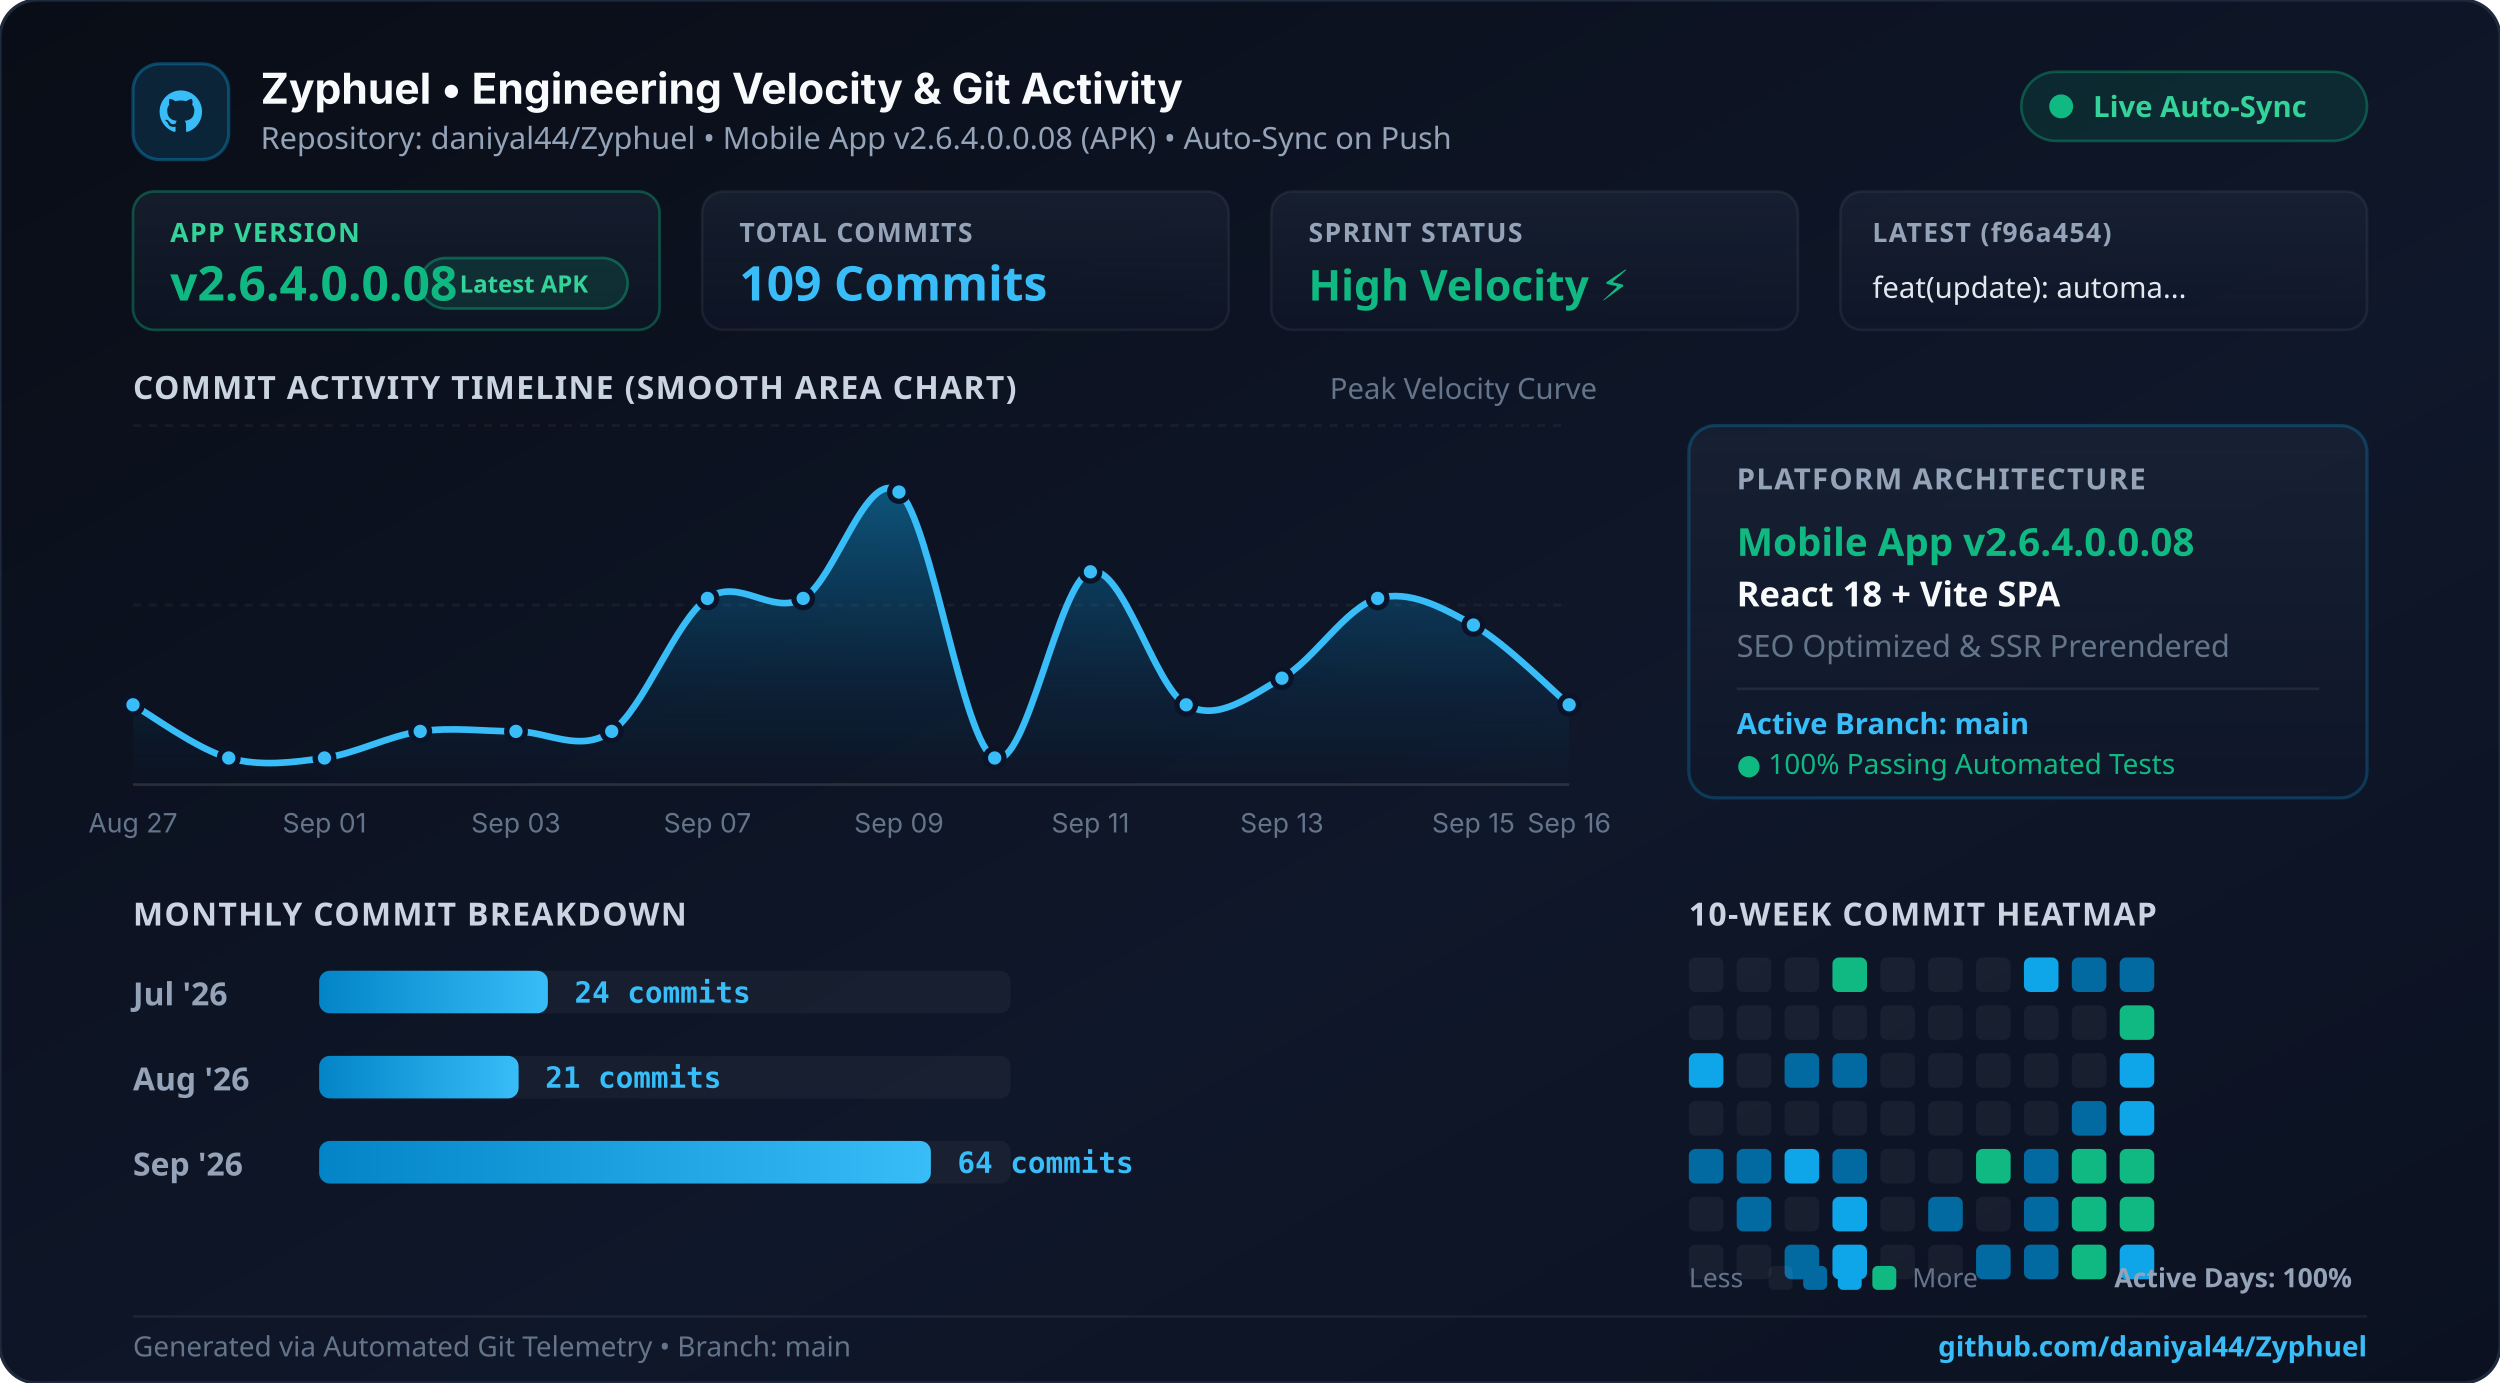
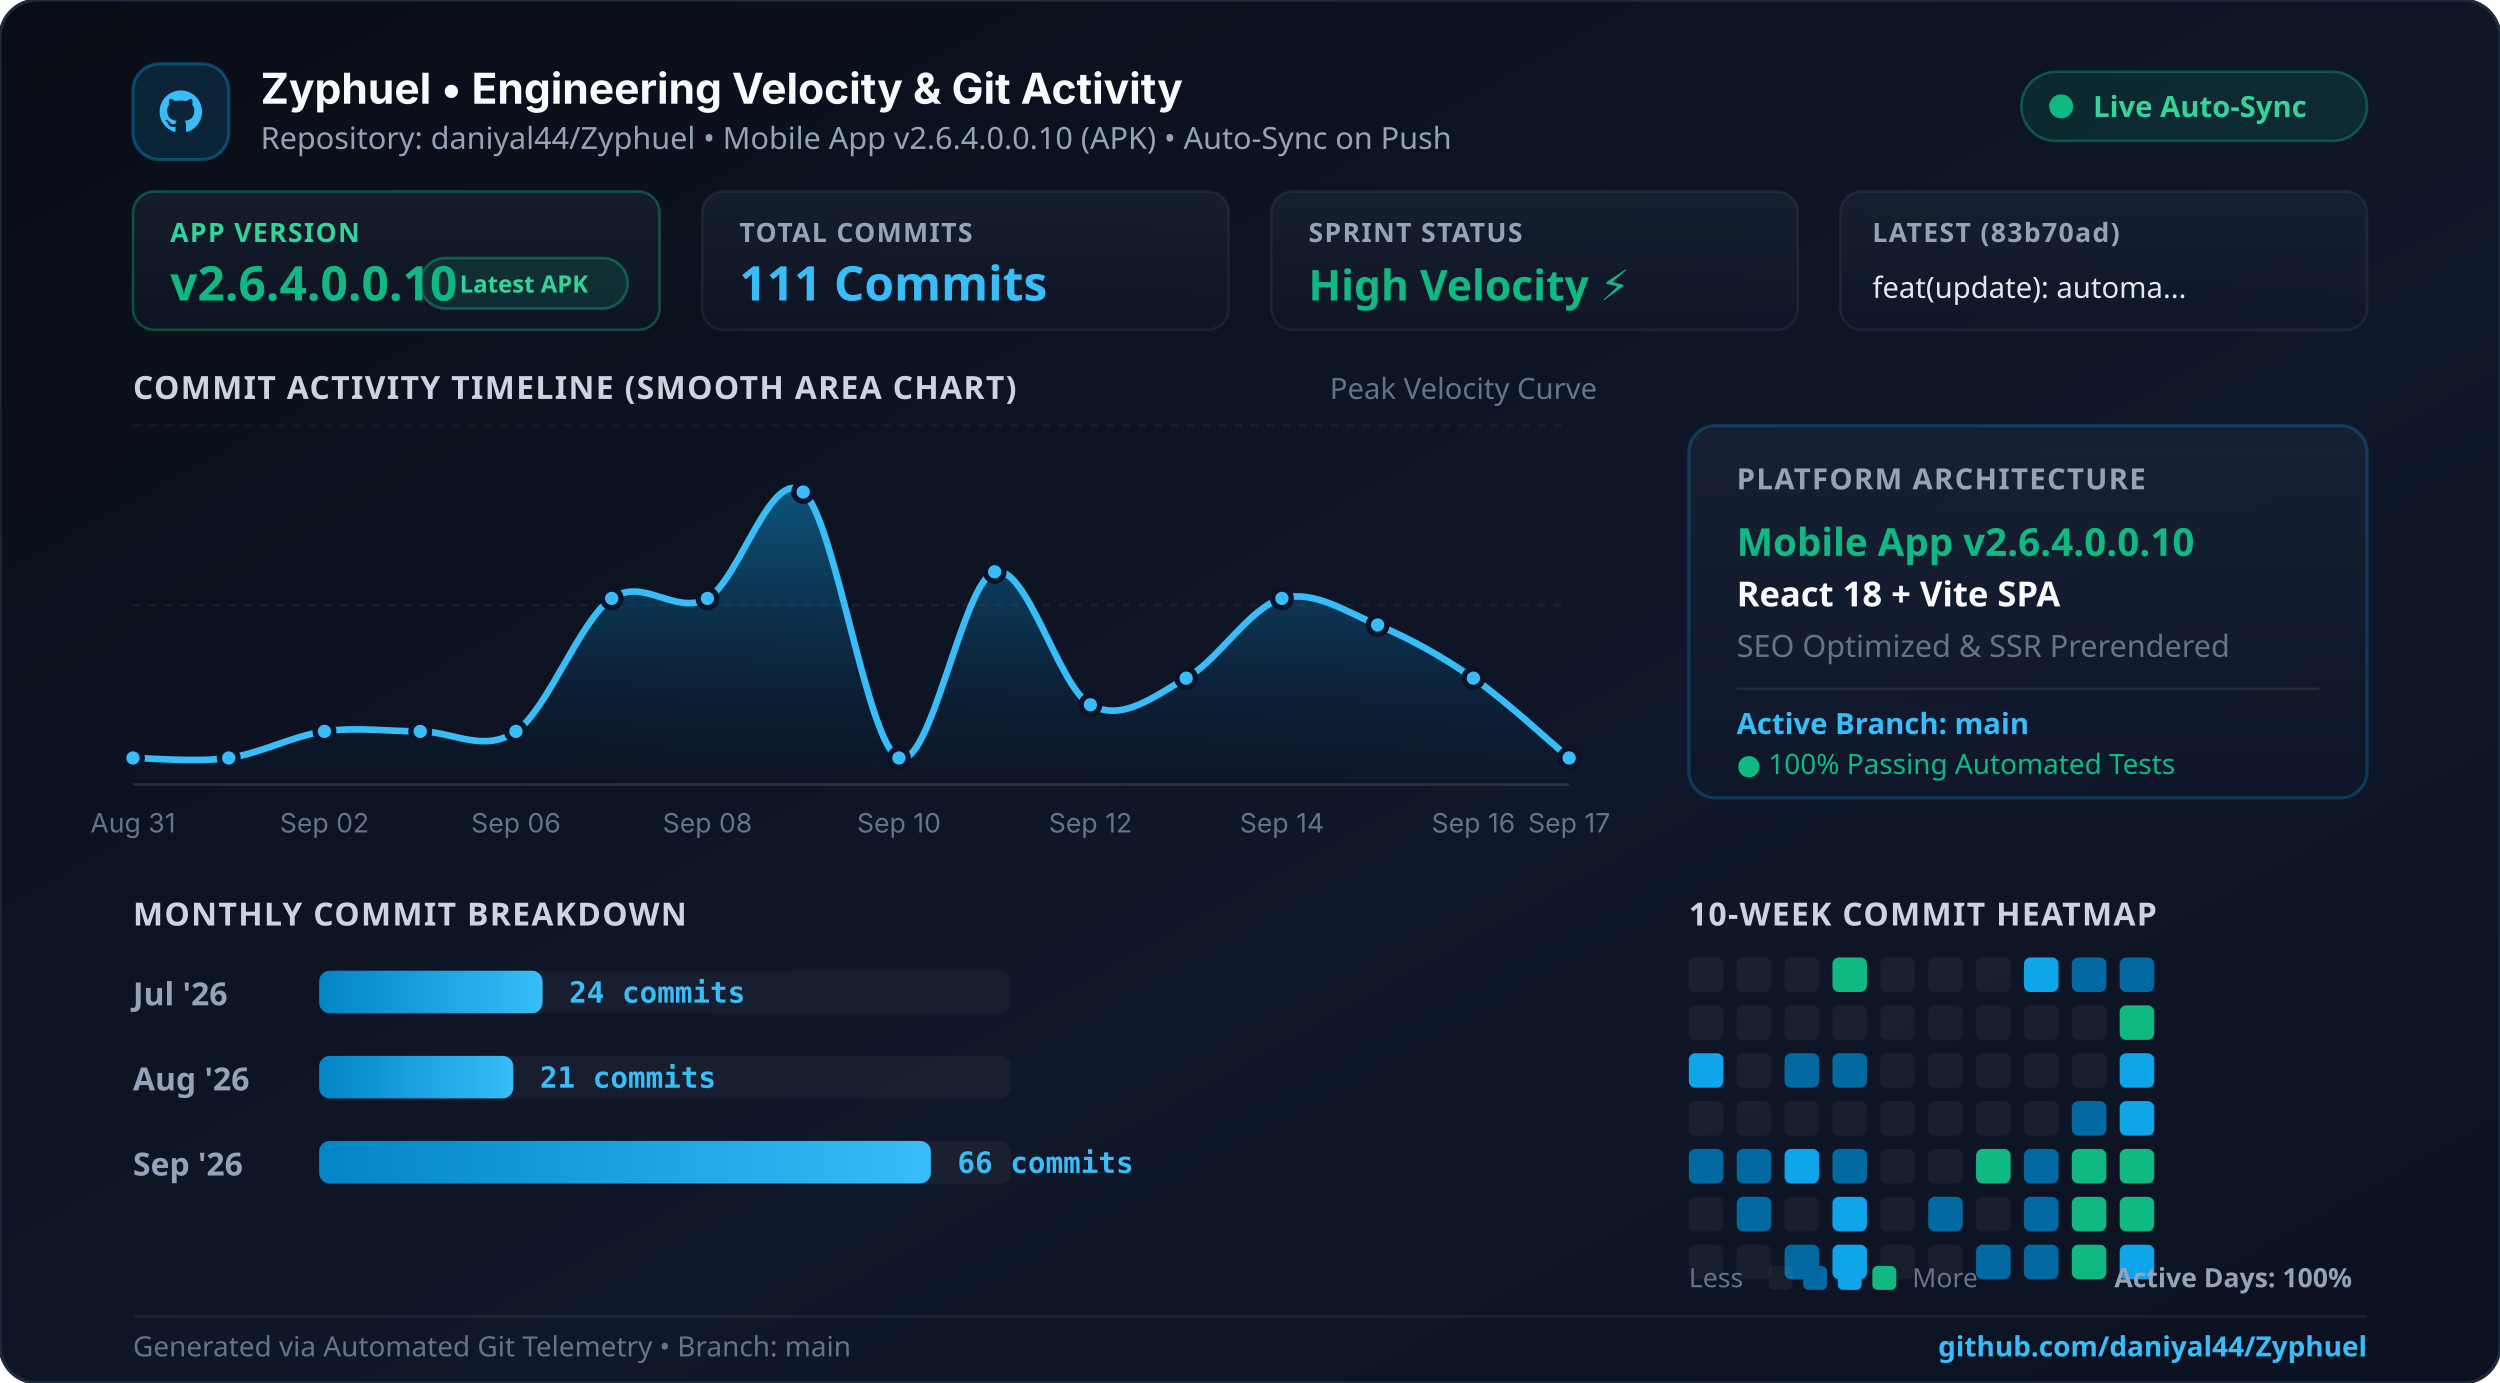
<svg xmlns="http://www.w3.org/2000/svg" width="940" height="520" viewBox="0 0 940 520" fill="none">
  <defs>
    <linearGradient id="bgGrad" x1="0%" y1="0%" x2="100%" y2="100%">
      <stop offset="0%" stop-color="#090d16" />
      <stop offset="60%" stop-color="#0f172a" />
      <stop offset="100%" stop-color="#0b1120" />
    </linearGradient>
    <linearGradient id="cardGrad" x1="0%" y1="0%" x2="0%" y2="100%">
      <stop offset="0%" stop-color="rgba(30, 41, 59, 0.55)" />
      <stop offset="100%" stop-color="rgba(15, 23, 42, 0.45)" />
    </linearGradient>
    <linearGradient id="areaGrad" x1="0%" y1="0%" x2="0%" y2="100%">
      <stop offset="0%" stop-color="#0ea5e9" stop-opacity="0.45" />
      <stop offset="70%" stop-color="#0284c7" stop-opacity="0.1" />
      <stop offset="100%" stop-color="#0284c7" stop-opacity="0.0" />
    </linearGradient>
    <linearGradient id="cyanGrad" x1="0%" y1="0%" x2="100%" y2="0%">
      <stop offset="0%" stop-color="#0284c7" />
      <stop offset="100%" stop-color="#38bdf8" />
    </linearGradient>
    <linearGradient id="topGlow" x1="0%" y1="0%" x2="100%" y2="0%">
      <stop offset="0%" stop-color="#0284c7" stop-opacity="0" />
      <stop offset="40%" stop-color="#38bdf8" stop-opacity="0.9" />
      <stop offset="70%" stop-color="#10b981" stop-opacity="0.8" />
      <stop offset="100%" stop-color="#10b981" stop-opacity="0" />
    </linearGradient>
  </defs>
  <rect width="940" height="520" rx="14" fill="url(#bgGrad)" stroke="#1e293b" stroke-width="1.2" />
  <line x1="60" y1="1.5" x2="880" y2="1.5" stroke="url(#topGlow)" stroke-width="2.5" />
  <g transform="translate(50, 24)">
    <rect width="36" height="36" rx="10" fill="rgba(14, 165, 233, 0.15)" stroke="rgba(14, 165, 233, 0.35)" stroke-width="1.2" />
    <path d="M18 10 C13.58 10 10 13.58 10 18 C10 21.54 12.29 24.53 15.47 25.59 C15.87 25.66 16.02 25.42 16.02 25.21 C16.02 25.02 16.01 24.39 16.01 23.63 C13.79 24.11 13.32 22.68 13.32 22.68 C12.95 21.76 12.43 21.51 12.43 21.51 C11.71 21.01 12.49 21.02 12.49 21.02 C13.28 21.08 13.7 21.84 13.7 21.84 C14.41 23.05 15.56 22.7 16.01 22.5 C16.08 21.99 16.29 21.63 16.51 21.43 C14.73 21.23 12.87 20.54 12.87 17.48 C12.87 16.61 13.18 15.9 13.69 15.34 C13.61 15.14 13.33 14.33 13.77 13.23 C13.77 13.23 14.44 13.01 15.97 14.05 C16.61 13.87 17.29 13.78 17.97 13.78 C18.65 13.78 19.33 13.87 19.97 14.05 C21.5 13.01 22.17 13.23 22.17 13.23 C22.61 14.33 22.33 15.14 22.25 15.34 C22.77 15.9 23.07 16.61 23.07 17.48 C23.07 20.55 21.2 21.23 19.42 21.43 C19.7 21.68 19.96 22.16 19.96 22.9 C19.96 23.95 19.95 24.8 19.95 25.21 C19.95 25.42 20.1 25.67 20.5 25.59 C23.68 24.53 25.97 21.54 25.97 18 C25.97 13.58 22.39 10 18 10 Z" fill="#38bdf8" />
    <text x="48" y="15" fill="#f8fafc" font-family="system-ui, -apple-system, sans-serif" font-size="16" font-weight="700">Zyphuel • Engineering Velocity &amp; Git Activity</text>
-     <text x="48" y="32" fill="#94a3b8" font-family="system-ui, sans-serif" font-size="11.5">Repository: daniyal44/Zyphuel • Mobile App v2.6.4.0.0.08 (APK) • Auto-Sync on Push</text>
+     <text x="48" y="32" fill="#94a3b8" font-family="system-ui, sans-serif" font-size="11.5">Repository: daniyal44/Zyphuel • Mobile App v2.6.4.0.0.10 (APK) • Auto-Sync on Push</text>
    <rect x="710" y="3" width="130" height="26" rx="13" fill="rgba(16, 185, 129, 0.12)" stroke="rgba(16, 185, 129, 0.35)" stroke-width="1" />
    <circle cx="725" cy="16" r="4.5" fill="#10b981" />
    <text x="737" y="20" fill="#34d399" font-family="system-ui, sans-serif" font-size="11" font-weight="700">Live Auto-Sync</text>
  </g>
  <g transform="translate(50, 72)">
    <rect x="0" y="0" width="198" height="52" rx="8" fill="url(#cardGrad)" stroke="rgba(16, 185, 129, 0.35)" />
    <text x="14" y="19" fill="#34d399" font-family="system-ui, sans-serif" font-size="10" font-weight="700" letter-spacing="0.5">APP VERSION</text>
-     <text x="14" y="41" fill="#10b981" font-family="system-ui, sans-serif" font-size="18" font-weight="800">v2.6.4.0.0.08</text>
+     <text x="14" y="41" fill="#10b981" font-family="system-ui, sans-serif" font-size="18" font-weight="800">v2.6.4.0.0.10</text>
    <rect x="108" y="25" width="78" height="19" rx="9.5" fill="rgba(16, 185, 129, 0.15)" stroke="rgba(16, 185, 129, 0.4)" stroke-width="1" />
    <text x="147" y="38" fill="#34d399" font-family="system-ui, sans-serif" font-size="9" font-weight="700" text-anchor="middle">Latest APK</text>
    <rect x="214" y="0" width="198" height="52" rx="8" fill="url(#cardGrad)" stroke="rgba(255,255,255,0.06)" />
    <text x="228" y="19" fill="#94a3b8" font-family="system-ui, sans-serif" font-size="10" font-weight="700" letter-spacing="0.5">TOTAL COMMITS</text>
-     <text x="228" y="41" fill="#38bdf8" font-family="system-ui, sans-serif" font-size="18" font-weight="800">109 Commits</text>
+     <text x="228" y="41" fill="#38bdf8" font-family="system-ui, sans-serif" font-size="18" font-weight="800">111 Commits</text>
    <rect x="428" y="0" width="198" height="52" rx="8" fill="url(#cardGrad)" stroke="rgba(255,255,255,0.06)" />
    <text x="442" y="19" fill="#94a3b8" font-family="system-ui, sans-serif" font-size="10" font-weight="700" letter-spacing="0.5">SPRINT STATUS</text>
    <text x="442" y="41" fill="#10b981" font-family="system-ui, sans-serif" font-size="16" font-weight="800">High Velocity ⚡</text>
    <rect x="642" y="0" width="198" height="52" rx="8" fill="url(#cardGrad)" stroke="rgba(255,255,255,0.06)" />
-     <text x="654" y="19" fill="#94a3b8" font-family="system-ui, sans-serif" font-size="10" font-weight="700" letter-spacing="0.5">LATEST (f96a454)</text>
+     <text x="654" y="19" fill="#94a3b8" font-family="system-ui, sans-serif" font-size="10" font-weight="700" letter-spacing="0.5">LATEST (83b70ad)</text>
    <text x="654" y="40" fill="#e2e8f0" font-family="system-ui, sans-serif" font-size="11" font-weight="500">feat(update): automa...</text>
  </g>
  <text x="50" y="150" fill="#cbd5e1" font-family="system-ui, sans-serif" font-size="12" font-weight="700" letter-spacing="0.5">COMMIT ACTIVITY TIMELINE (SMOOTH AREA CHART)</text>
  <text x="500" y="150" fill="#64748b" font-family="system-ui, sans-serif" font-size="11">Peak Velocity Curve</text>
  <line x1="50" y1="160" x2="590" y2="160" stroke="rgba(255,255,255,0.05)" stroke-dasharray="3 3" />
  <line x1="50" y1="227.5" x2="590" y2="227.5" stroke="rgba(255,255,255,0.05)" stroke-dasharray="3 3" />
  <line x1="50" y1="295" x2="590" y2="295" stroke="rgba(255,255,255,0.12)" />
-   <path d="M 50.0 265.0 C 56.0 268.3, 74.0 281.7, 86.0 285.0 C 98.0 288.3, 110.0 286.7, 122.0 285.0 C 134.0 283.3, 146.0 276.7, 158.0 275.0 C 170.0 273.3, 182.0 275.0, 194.0 275.0 C 206.0 275.0, 218.0 283.3, 230.0 275.0 C 242.0 266.7, 254.0 233.3, 266.0 225.0 C 278.0 216.7, 290.0 231.7, 302.0 225.0 C 314.0 218.3, 326.0 175.0, 338.0 185.0 C 350.0 195.0, 362.0 280.0, 374.0 285.0 C 386.0 290.0, 398.0 218.3, 410.0 215.0 C 422.0 211.7, 434.0 258.3, 446.0 265.0 C 458.0 271.7, 470.0 261.7, 482.0 255.0 C 494.0 248.3, 506.0 228.3, 518.0 225.0 C 530.0 221.7, 542.0 228.3, 554.0 235.0 C 566.0 241.7, 584.0 260.0, 590.0 265.0 L 590.0 295.0 L 50.0 295.0 Z" fill="url(#areaGrad)" />
-   <path d="M 50.0 265.0 C 56.0 268.3, 74.0 281.7, 86.0 285.0 C 98.0 288.3, 110.0 286.7, 122.0 285.0 C 134.0 283.3, 146.0 276.7, 158.0 275.0 C 170.0 273.3, 182.0 275.0, 194.0 275.0 C 206.0 275.0, 218.0 283.3, 230.0 275.0 C 242.0 266.7, 254.0 233.3, 266.0 225.0 C 278.0 216.7, 290.0 231.7, 302.0 225.0 C 314.0 218.3, 326.0 175.0, 338.0 185.0 C 350.0 195.0, 362.0 280.0, 374.0 285.0 C 386.0 290.0, 398.0 218.3, 410.0 215.0 C 422.0 211.7, 434.0 258.3, 446.0 265.0 C 458.0 271.7, 470.0 261.7, 482.0 255.0 C 494.0 248.3, 506.0 228.3, 518.0 225.0 C 530.0 221.7, 542.0 228.3, 554.0 235.0 C 566.0 241.7, 584.0 260.0, 590.0 265.0" fill="none" stroke="#38bdf8" stroke-width="2.5" stroke-linecap="round" />
-   <circle cx="50.0" cy="265.0" r="3.5" fill="#38bdf8" stroke="#0b1329" stroke-width="2" />
-   <text x="50.0" y="313" fill="#64748b" font-family="system-ui, -apple-system, sans-serif" font-size="10" text-anchor="middle">Aug 27</text>
+   <path d="M 50.0 285.0 C 56.0 285.0, 74.0 286.7, 86.0 285.0 C 98.0 283.3, 110.0 276.7, 122.0 275.0 C 134.0 273.3, 146.0 275.0, 158.0 275.0 C 170.0 275.0, 182.0 283.3, 194.0 275.0 C 206.0 266.7, 218.0 233.3, 230.0 225.0 C 242.0 216.7, 254.0 231.7, 266.0 225.0 C 278.0 218.3, 290.0 175.0, 302.0 185.0 C 314.0 195.0, 326.0 280.0, 338.0 285.0 C 350.0 290.0, 362.0 218.3, 374.0 215.0 C 386.0 211.7, 398.0 258.3, 410.0 265.0 C 422.0 271.7, 434.0 261.7, 446.0 255.0 C 458.0 248.3, 470.0 228.3, 482.0 225.0 C 494.0 221.7, 506.0 230.0, 518.0 235.0 C 530.0 240.0, 542.0 246.7, 554.0 255.0 C 566.0 263.3, 584.0 280.0, 590.0 285.0 L 590.0 295.0 L 50.0 295.0 Z" fill="url(#areaGrad)" />
+   <path d="M 50.0 285.0 C 56.0 285.0, 74.0 286.7, 86.0 285.0 C 98.0 283.3, 110.0 276.7, 122.0 275.0 C 134.0 273.3, 146.0 275.0, 158.0 275.0 C 170.0 275.0, 182.0 283.3, 194.0 275.0 C 206.0 266.7, 218.0 233.3, 230.0 225.0 C 242.0 216.7, 254.0 231.7, 266.0 225.0 C 278.0 218.3, 290.0 175.0, 302.0 185.0 C 314.0 195.0, 326.0 280.0, 338.0 285.0 C 350.0 290.0, 362.0 218.3, 374.0 215.0 C 386.0 211.7, 398.0 258.3, 410.0 265.0 C 422.0 271.7, 434.0 261.7, 446.0 255.0 C 458.0 248.3, 470.0 228.3, 482.0 225.0 C 494.0 221.7, 506.0 230.0, 518.0 235.0 C 530.0 240.0, 542.0 246.7, 554.0 255.0 C 566.0 263.3, 584.0 280.0, 590.0 285.0" fill="none" stroke="#38bdf8" stroke-width="2.5" stroke-linecap="round" />
+   <circle cx="50.0" cy="285.0" r="3.5" fill="#38bdf8" stroke="#0b1329" stroke-width="2" />
+   <text x="50.0" y="313" fill="#64748b" font-family="system-ui, -apple-system, sans-serif" font-size="10" text-anchor="middle">Aug 31</text>
  <circle cx="86.0" cy="285.0" r="3.5" fill="#38bdf8" stroke="#0b1329" stroke-width="2" />
-   <circle cx="122.0" cy="285.0" r="3.5" fill="#38bdf8" stroke="#0b1329" stroke-width="2" />
-   <text x="122.0" y="313" fill="#64748b" font-family="system-ui, -apple-system, sans-serif" font-size="10" text-anchor="middle">Sep 01</text>
+   <circle cx="122.0" cy="275.0" r="3.5" fill="#38bdf8" stroke="#0b1329" stroke-width="2" />
+   <text x="122.0" y="313" fill="#64748b" font-family="system-ui, -apple-system, sans-serif" font-size="10" text-anchor="middle">Sep 02</text>
  <circle cx="158.0" cy="275.0" r="3.5" fill="#38bdf8" stroke="#0b1329" stroke-width="2" />
  <circle cx="194.0" cy="275.0" r="3.5" fill="#38bdf8" stroke="#0b1329" stroke-width="2" />
-   <text x="194.0" y="313" fill="#64748b" font-family="system-ui, -apple-system, sans-serif" font-size="10" text-anchor="middle">Sep 03</text>
-   <circle cx="230.0" cy="275.0" r="3.5" fill="#38bdf8" stroke="#0b1329" stroke-width="2" />
+   <text x="194.0" y="313" fill="#64748b" font-family="system-ui, -apple-system, sans-serif" font-size="10" text-anchor="middle">Sep 06</text>
+   <circle cx="230.0" cy="225.0" r="3.5" fill="#38bdf8" stroke="#0b1329" stroke-width="2" />
  <circle cx="266.0" cy="225.0" r="3.5" fill="#38bdf8" stroke="#0b1329" stroke-width="2" />
-   <text x="266.0" y="313" fill="#64748b" font-family="system-ui, -apple-system, sans-serif" font-size="10" text-anchor="middle">Sep 07</text>
-   <circle cx="302.0" cy="225.0" r="3.5" fill="#38bdf8" stroke="#0b1329" stroke-width="2" />
-   <circle cx="338.0" cy="185.0" r="3.5" fill="#38bdf8" stroke="#0b1329" stroke-width="2" />
-   <text x="338.0" y="313" fill="#64748b" font-family="system-ui, -apple-system, sans-serif" font-size="10" text-anchor="middle">Sep 09</text>
-   <circle cx="374.0" cy="285.0" r="3.5" fill="#38bdf8" stroke="#0b1329" stroke-width="2" />
-   <circle cx="410.0" cy="215.0" r="3.5" fill="#38bdf8" stroke="#0b1329" stroke-width="2" />
-   <text x="410.0" y="313" fill="#64748b" font-family="system-ui, -apple-system, sans-serif" font-size="10" text-anchor="middle">Sep 11</text>
-   <circle cx="446.0" cy="265.0" r="3.5" fill="#38bdf8" stroke="#0b1329" stroke-width="2" />
-   <circle cx="482.0" cy="255.0" r="3.5" fill="#38bdf8" stroke="#0b1329" stroke-width="2" />
-   <text x="482.0" y="313" fill="#64748b" font-family="system-ui, -apple-system, sans-serif" font-size="10" text-anchor="middle">Sep 13</text>
-   <circle cx="518.0" cy="225.0" r="3.5" fill="#38bdf8" stroke="#0b1329" stroke-width="2" />
-   <circle cx="554.0" cy="235.0" r="3.5" fill="#38bdf8" stroke="#0b1329" stroke-width="2" />
-   <text x="554.0" y="313" fill="#64748b" font-family="system-ui, -apple-system, sans-serif" font-size="10" text-anchor="middle">Sep 15</text>
-   <circle cx="590.0" cy="265.0" r="3.5" fill="#38bdf8" stroke="#0b1329" stroke-width="2" />
-   <text x="590.0" y="313" fill="#64748b" font-family="system-ui, -apple-system, sans-serif" font-size="10" text-anchor="middle">Sep 16</text>
+   <text x="266.0" y="313" fill="#64748b" font-family="system-ui, -apple-system, sans-serif" font-size="10" text-anchor="middle">Sep 08</text>
+   <circle cx="302.0" cy="185.0" r="3.5" fill="#38bdf8" stroke="#0b1329" stroke-width="2" />
+   <circle cx="338.0" cy="285.0" r="3.5" fill="#38bdf8" stroke="#0b1329" stroke-width="2" />
+   <text x="338.0" y="313" fill="#64748b" font-family="system-ui, -apple-system, sans-serif" font-size="10" text-anchor="middle">Sep 10</text>
+   <circle cx="374.0" cy="215.0" r="3.5" fill="#38bdf8" stroke="#0b1329" stroke-width="2" />
+   <circle cx="410.0" cy="265.0" r="3.5" fill="#38bdf8" stroke="#0b1329" stroke-width="2" />
+   <text x="410.0" y="313" fill="#64748b" font-family="system-ui, -apple-system, sans-serif" font-size="10" text-anchor="middle">Sep 12</text>
+   <circle cx="446.0" cy="255.0" r="3.5" fill="#38bdf8" stroke="#0b1329" stroke-width="2" />
+   <circle cx="482.0" cy="225.0" r="3.5" fill="#38bdf8" stroke="#0b1329" stroke-width="2" />
+   <text x="482.0" y="313" fill="#64748b" font-family="system-ui, -apple-system, sans-serif" font-size="10" text-anchor="middle">Sep 14</text>
+   <circle cx="518.0" cy="235.0" r="3.5" fill="#38bdf8" stroke="#0b1329" stroke-width="2" />
+   <circle cx="554.0" cy="255.0" r="3.5" fill="#38bdf8" stroke="#0b1329" stroke-width="2" />
+   <text x="554.0" y="313" fill="#64748b" font-family="system-ui, -apple-system, sans-serif" font-size="10" text-anchor="middle">Sep 16</text>
+   <circle cx="590.0" cy="285.0" r="3.5" fill="#38bdf8" stroke="#0b1329" stroke-width="2" />
+   <text x="590.0" y="313" fill="#64748b" font-family="system-ui, -apple-system, sans-serif" font-size="10" text-anchor="middle">Sep 17</text>
  <g transform="translate(635, 160)">
    <rect width="255" height="140" rx="10" fill="url(#cardGrad)" stroke="rgba(14, 165, 233, 0.25)" stroke-width="1.2" />
    <text x="18" y="24" fill="#94a3b8" font-family="system-ui, sans-serif" font-size="11" font-weight="700" letter-spacing="0.5">PLATFORM ARCHITECTURE</text>
-     <text x="18" y="49" fill="#10b981" font-family="system-ui, sans-serif" font-size="14.5" font-weight="700">Mobile App v2.6.4.0.0.08</text>
+     <text x="18" y="49" fill="#10b981" font-family="system-ui, sans-serif" font-size="14.5" font-weight="700">Mobile App v2.6.4.0.0.10</text>
    <text x="18" y="68" fill="#f8fafc" font-family="system-ui, sans-serif" font-size="13" font-weight="600">React 18 + Vite SPA</text>
    <text x="18" y="87" fill="#64748b" font-family="system-ui, sans-serif" font-size="11.5">SEO Optimized &amp; SSR Prerendered</text>
    <line x1="18" y1="99" x2="237" y2="99" stroke="rgba(255,255,255,0.07)" />
    <text x="18" y="116" fill="#38bdf8" font-family="system-ui, sans-serif" font-size="11" font-weight="600">Active Branch: main</text>
    <text x="18" y="131" fill="#10b981" font-family="system-ui, sans-serif" font-size="10.5">● 100% Passing Automated Tests</text>
  </g>
  <text x="50" y="348" fill="#cbd5e1" font-family="system-ui, sans-serif" font-size="12" font-weight="700" letter-spacing="0.5">MONTHLY COMMIT BREAKDOWN</text>
  <text x="635" y="348" fill="#cbd5e1" font-family="system-ui, sans-serif" font-size="12" font-weight="700" letter-spacing="0.5">10-WEEK COMMIT HEATMAP</text>
  <text x="50" y="378" fill="#94a3b8" font-family="system-ui, sans-serif" font-size="12" font-weight="600">Jul '26</text>
  <rect x="120" y="365" width="260" height="16" rx="4" fill="rgba(255,255,255,0.04)" />
-   <rect x="120" y="365" width="86" height="16" rx="4" fill="url(#cyanGrad)" />
-   <text x="216" y="377" fill="#38bdf8" font-family="monospace" font-size="11" font-weight="700">24 commits</text>
+   <rect x="120" y="365" width="84" height="16" rx="4" fill="url(#cyanGrad)" />
+   <text x="214" y="377" fill="#38bdf8" font-family="monospace" font-size="11" font-weight="700">24 commits</text>
  <text x="50" y="410" fill="#94a3b8" font-family="system-ui, sans-serif" font-size="12" font-weight="600">Aug '26</text>
  <rect x="120" y="397" width="260" height="16" rx="4" fill="rgba(255,255,255,0.04)" />
-   <rect x="120" y="397" width="75" height="16" rx="4" fill="url(#cyanGrad)" />
-   <text x="205" y="409" fill="#38bdf8" font-family="monospace" font-size="11" font-weight="700">21 commits</text>
+   <rect x="120" y="397" width="73" height="16" rx="4" fill="url(#cyanGrad)" />
+   <text x="203" y="409" fill="#38bdf8" font-family="monospace" font-size="11" font-weight="700">21 commits</text>
  <text x="50" y="442" fill="#94a3b8" font-family="system-ui, sans-serif" font-size="12" font-weight="600">Sep '26</text>
  <rect x="120" y="429" width="260" height="16" rx="4" fill="rgba(255,255,255,0.04)" />
  <rect x="120" y="429" width="230" height="16" rx="4" fill="url(#cyanGrad)" />
-   <text x="360" y="441" fill="#38bdf8" font-family="monospace" font-size="11" font-weight="700">64 commits</text>
+   <text x="360" y="441" fill="#38bdf8" font-family="monospace" font-size="11" font-weight="700">66 commits</text>
  <g>
    <rect x="635" y="360" width="13" height="13" rx="2.5" fill="rgba(255,255,255,0.05)" />
    <rect x="635" y="378" width="13" height="13" rx="2.5" fill="rgba(255,255,255,0.05)" />
    <rect x="635" y="396" width="13" height="13" rx="2.5" fill="#0ea5e9" />
    <rect x="635" y="414" width="13" height="13" rx="2.5" fill="rgba(255,255,255,0.05)" />
    <rect x="635" y="432" width="13" height="13" rx="2.5" fill="#0369a1" />
    <rect x="635" y="450" width="13" height="13" rx="2.5" fill="rgba(255,255,255,0.05)" />
    <rect x="635" y="468" width="13" height="13" rx="2.5" fill="rgba(255,255,255,0.05)" />
    <rect x="653" y="360" width="13" height="13" rx="2.5" fill="rgba(255,255,255,0.05)" />
    <rect x="653" y="378" width="13" height="13" rx="2.5" fill="rgba(255,255,255,0.05)" />
    <rect x="653" y="396" width="13" height="13" rx="2.5" fill="rgba(255,255,255,0.05)" />
    <rect x="653" y="414" width="13" height="13" rx="2.5" fill="rgba(255,255,255,0.05)" />
    <rect x="653" y="432" width="13" height="13" rx="2.5" fill="#0369a1" />
    <rect x="653" y="450" width="13" height="13" rx="2.5" fill="#0369a1" />
    <rect x="653" y="468" width="13" height="13" rx="2.5" fill="rgba(255,255,255,0.05)" />
    <rect x="671" y="360" width="13" height="13" rx="2.5" fill="rgba(255,255,255,0.05)" />
    <rect x="671" y="378" width="13" height="13" rx="2.5" fill="rgba(255,255,255,0.05)" />
    <rect x="671" y="396" width="13" height="13" rx="2.5" fill="#0369a1" />
    <rect x="671" y="414" width="13" height="13" rx="2.5" fill="rgba(255,255,255,0.05)" />
    <rect x="671" y="432" width="13" height="13" rx="2.5" fill="#0ea5e9" />
    <rect x="671" y="450" width="13" height="13" rx="2.5" fill="rgba(255,255,255,0.05)" />
    <rect x="671" y="468" width="13" height="13" rx="2.5" fill="#0369a1" />
    <rect x="689" y="360" width="13" height="13" rx="2.5" fill="#10b981" />
    <rect x="689" y="378" width="13" height="13" rx="2.5" fill="rgba(255,255,255,0.05)" />
    <rect x="689" y="396" width="13" height="13" rx="2.5" fill="#0369a1" />
    <rect x="689" y="414" width="13" height="13" rx="2.5" fill="rgba(255,255,255,0.05)" />
    <rect x="689" y="432" width="13" height="13" rx="2.5" fill="#0369a1" />
    <rect x="689" y="450" width="13" height="13" rx="2.5" fill="#0ea5e9" />
    <rect x="689" y="468" width="13" height="13" rx="2.5" fill="#0ea5e9" />
    <rect x="707" y="360" width="13" height="13" rx="2.5" fill="rgba(255,255,255,0.05)" />
    <rect x="707" y="378" width="13" height="13" rx="2.5" fill="rgba(255,255,255,0.05)" />
    <rect x="707" y="396" width="13" height="13" rx="2.5" fill="rgba(255,255,255,0.05)" />
    <rect x="707" y="414" width="13" height="13" rx="2.5" fill="rgba(255,255,255,0.05)" />
    <rect x="707" y="432" width="13" height="13" rx="2.5" fill="rgba(255,255,255,0.05)" />
    <rect x="707" y="450" width="13" height="13" rx="2.5" fill="rgba(255,255,255,0.05)" />
    <rect x="707" y="468" width="13" height="13" rx="2.5" fill="rgba(255,255,255,0.05)" />
    <rect x="725" y="360" width="13" height="13" rx="2.5" fill="rgba(255,255,255,0.05)" />
    <rect x="725" y="378" width="13" height="13" rx="2.5" fill="rgba(255,255,255,0.05)" />
    <rect x="725" y="396" width="13" height="13" rx="2.5" fill="rgba(255,255,255,0.05)" />
    <rect x="725" y="414" width="13" height="13" rx="2.5" fill="rgba(255,255,255,0.05)" />
    <rect x="725" y="432" width="13" height="13" rx="2.5" fill="rgba(255,255,255,0.05)" />
    <rect x="725" y="450" width="13" height="13" rx="2.5" fill="#0369a1" />
    <rect x="725" y="468" width="13" height="13" rx="2.5" fill="rgba(255,255,255,0.05)" />
    <rect x="743" y="360" width="13" height="13" rx="2.5" fill="rgba(255,255,255,0.05)" />
    <rect x="743" y="378" width="13" height="13" rx="2.5" fill="rgba(255,255,255,0.05)" />
    <rect x="743" y="396" width="13" height="13" rx="2.5" fill="rgba(255,255,255,0.05)" />
    <rect x="743" y="414" width="13" height="13" rx="2.5" fill="rgba(255,255,255,0.05)" />
    <rect x="743" y="432" width="13" height="13" rx="2.5" fill="#10b981" />
    <rect x="743" y="450" width="13" height="13" rx="2.5" fill="rgba(255,255,255,0.05)" />
    <rect x="743" y="468" width="13" height="13" rx="2.5" fill="#0369a1" />
    <rect x="761" y="360" width="13" height="13" rx="2.5" fill="#0ea5e9" />
    <rect x="761" y="378" width="13" height="13" rx="2.5" fill="rgba(255,255,255,0.05)" />
    <rect x="761" y="396" width="13" height="13" rx="2.5" fill="rgba(255,255,255,0.05)" />
    <rect x="761" y="414" width="13" height="13" rx="2.5" fill="rgba(255,255,255,0.05)" />
    <rect x="761" y="432" width="13" height="13" rx="2.5" fill="#0369a1" />
    <rect x="761" y="450" width="13" height="13" rx="2.5" fill="#0369a1" />
    <rect x="761" y="468" width="13" height="13" rx="2.5" fill="#0369a1" />
    <rect x="779" y="360" width="13" height="13" rx="2.5" fill="#0369a1" />
    <rect x="779" y="378" width="13" height="13" rx="2.5" fill="rgba(255,255,255,0.05)" />
    <rect x="779" y="396" width="13" height="13" rx="2.5" fill="rgba(255,255,255,0.05)" />
    <rect x="779" y="414" width="13" height="13" rx="2.5" fill="#0369a1" />
    <rect x="779" y="432" width="13" height="13" rx="2.5" fill="#10b981" />
    <rect x="779" y="450" width="13" height="13" rx="2.5" fill="#10b981" />
    <rect x="779" y="468" width="13" height="13" rx="2.5" fill="#10b981" />
    <rect x="797" y="360" width="13" height="13" rx="2.5" fill="#0369a1" />
    <rect x="797" y="378" width="13" height="13" rx="2.5" fill="#10b981" />
    <rect x="797" y="396" width="13" height="13" rx="2.5" fill="#0ea5e9" />
    <rect x="797" y="414" width="13" height="13" rx="2.5" fill="#0ea5e9" />
    <rect x="797" y="432" width="13" height="13" rx="2.5" fill="#10b981" />
    <rect x="797" y="450" width="13" height="13" rx="2.5" fill="#10b981" />
    <rect x="797" y="468" width="13" height="13" rx="2.5" fill="#0ea5e9" />
    <g transform="translate(635, 475)">
      <text x="0" y="9" fill="#64748b" font-family="system-ui, sans-serif" font-size="10">Less</text>
      <rect x="30" y="1" width="9" height="9" rx="2" fill="rgba(255,255,255,0.05)" />
      <rect x="43" y="1" width="9" height="9" rx="2" fill="#0369a1" />
      <rect x="56" y="1" width="9" height="9" rx="2" fill="#0ea5e9" />
      <rect x="69" y="1" width="9" height="9" rx="2" fill="#10b981" />
      <text x="84" y="9" fill="#64748b" font-family="system-ui, sans-serif" font-size="10">More</text>
      <text x="160" y="9" fill="#94a3b8" font-family="system-ui, sans-serif" font-size="10" font-weight="600">Active Days: 100%</text>
    </g>
  </g>
  <line x1="50" y1="495" x2="890" y2="495" stroke="rgba(255,255,255,0.06)" />
  <text x="50" y="510" fill="#64748b" font-family="system-ui, sans-serif" font-size="10.5">Generated via Automated Git Telemetry • Branch: main</text>
  <text x="890" y="510" fill="#38bdf8" font-family="system-ui, sans-serif" font-size="10.5" font-weight="600" text-anchor="end">github.com/daniyal44/Zyphuel</text>
</svg>
